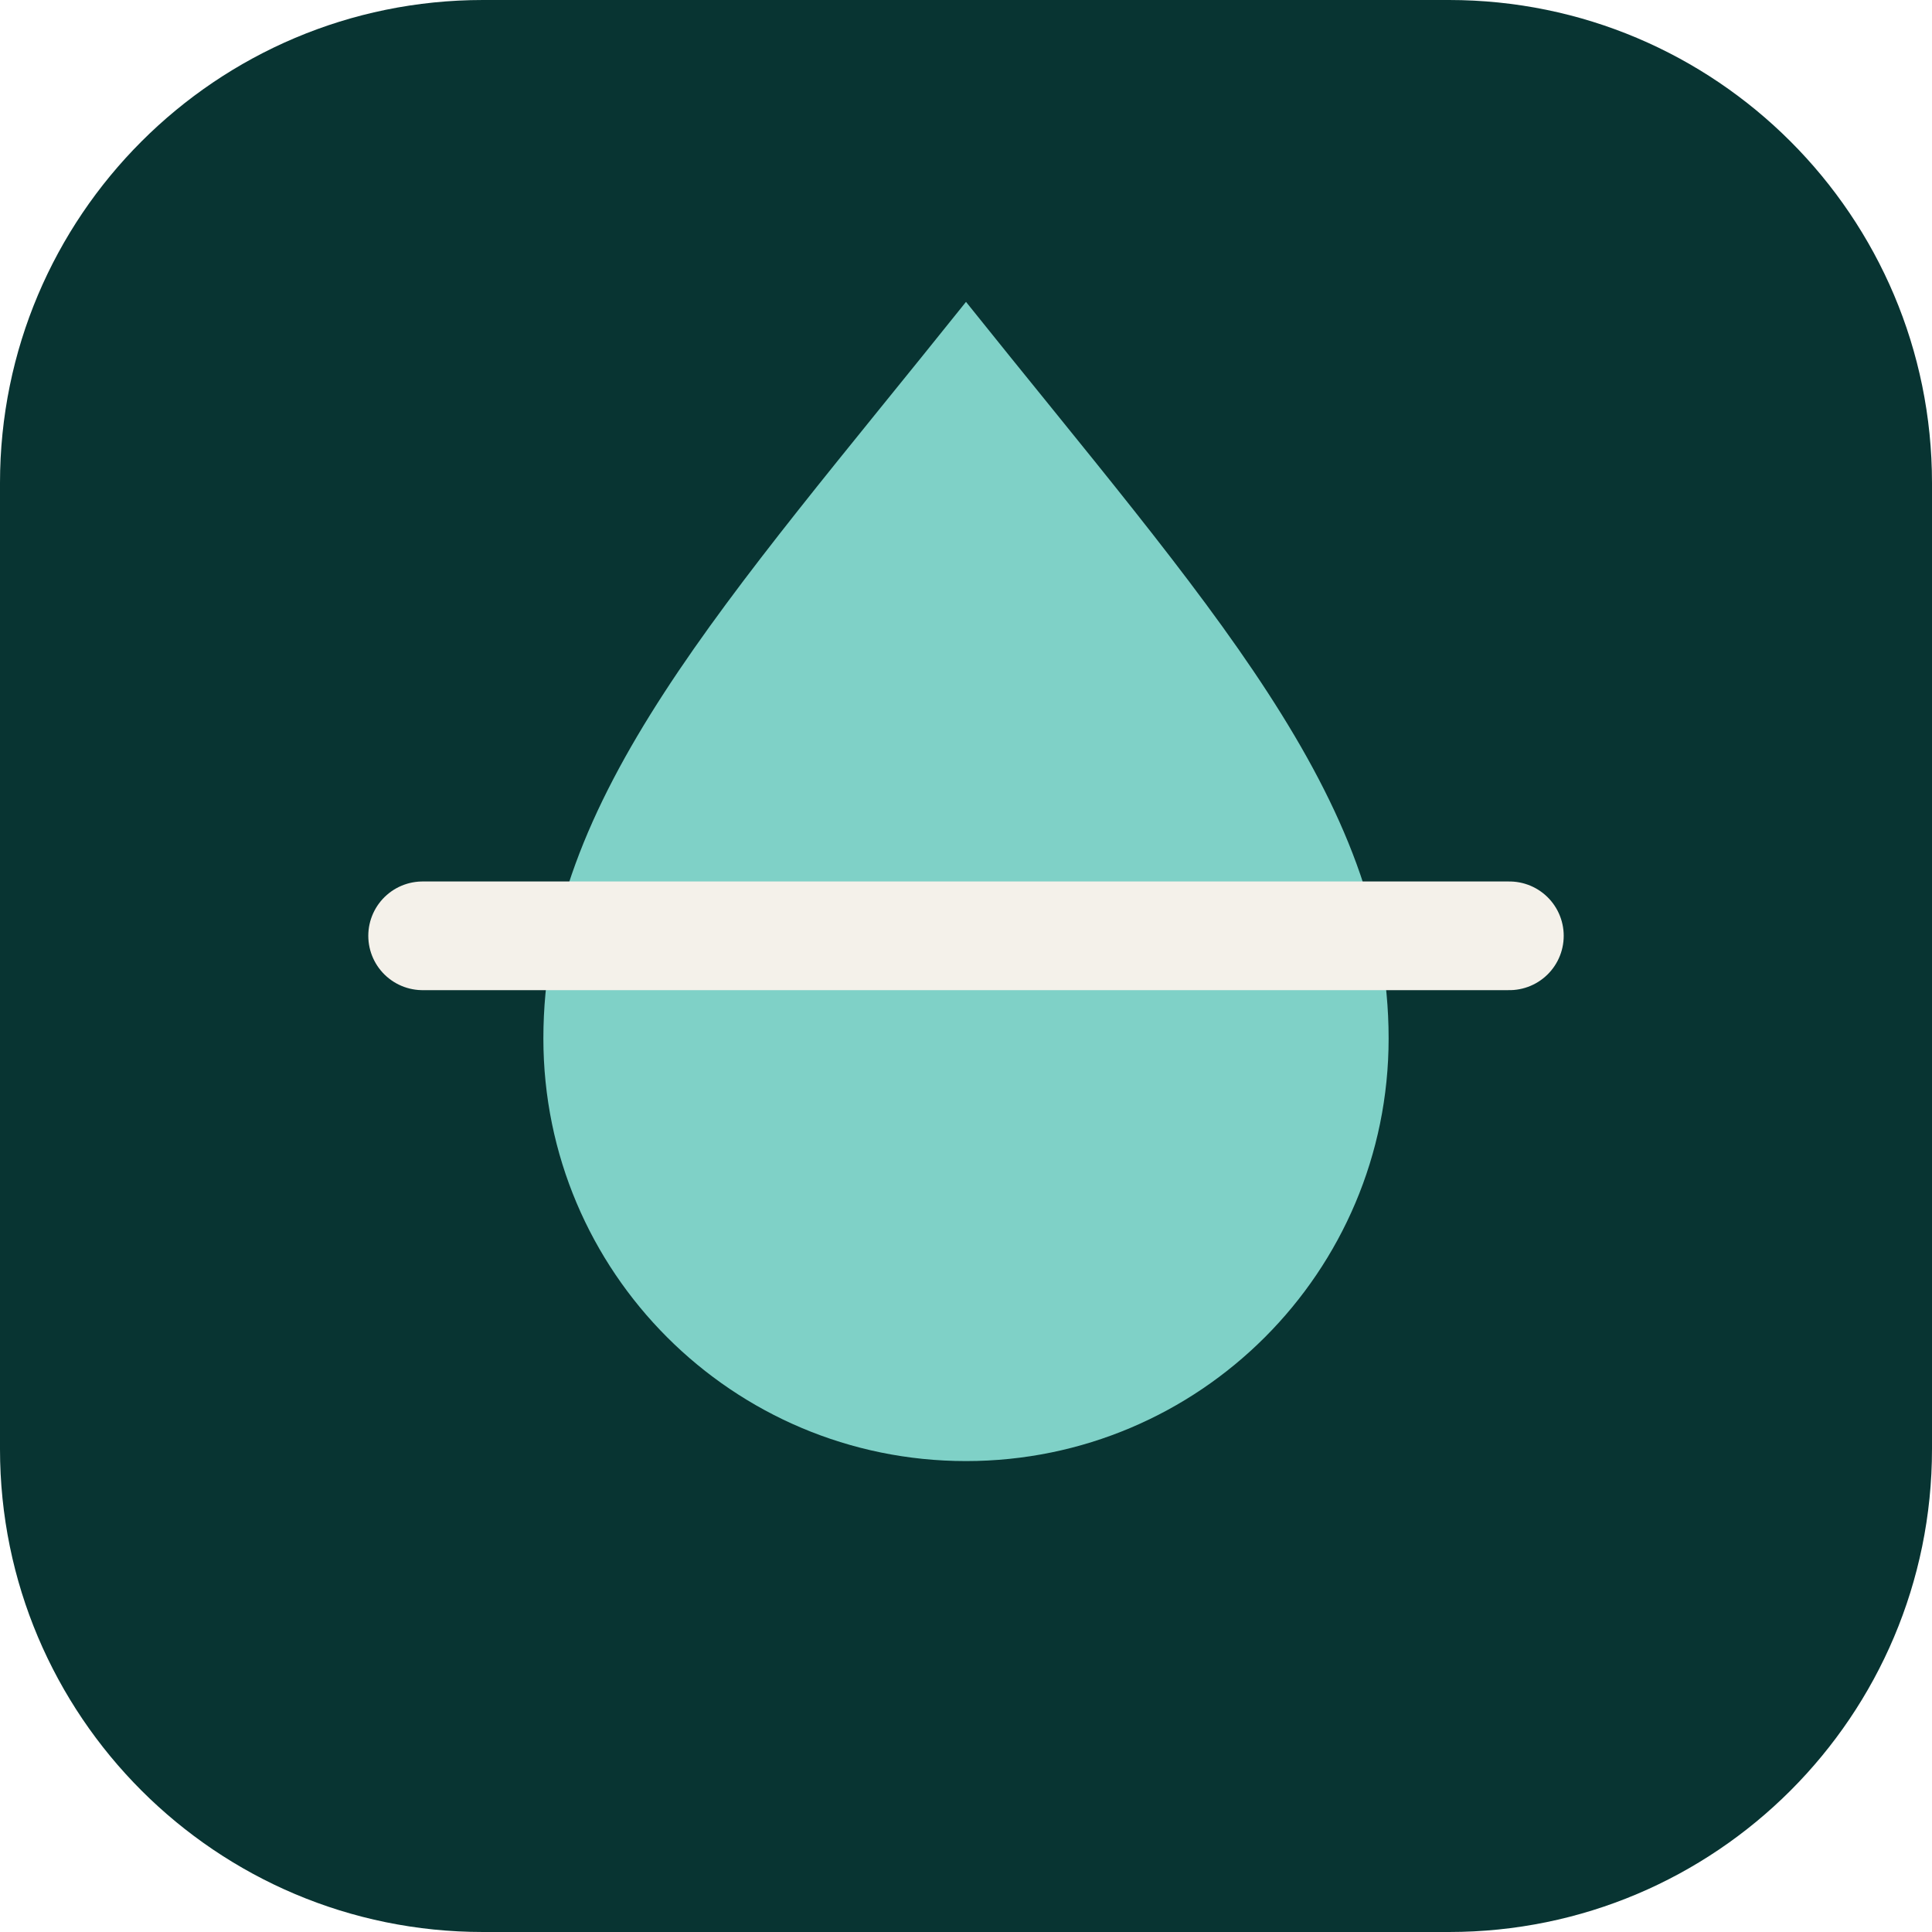
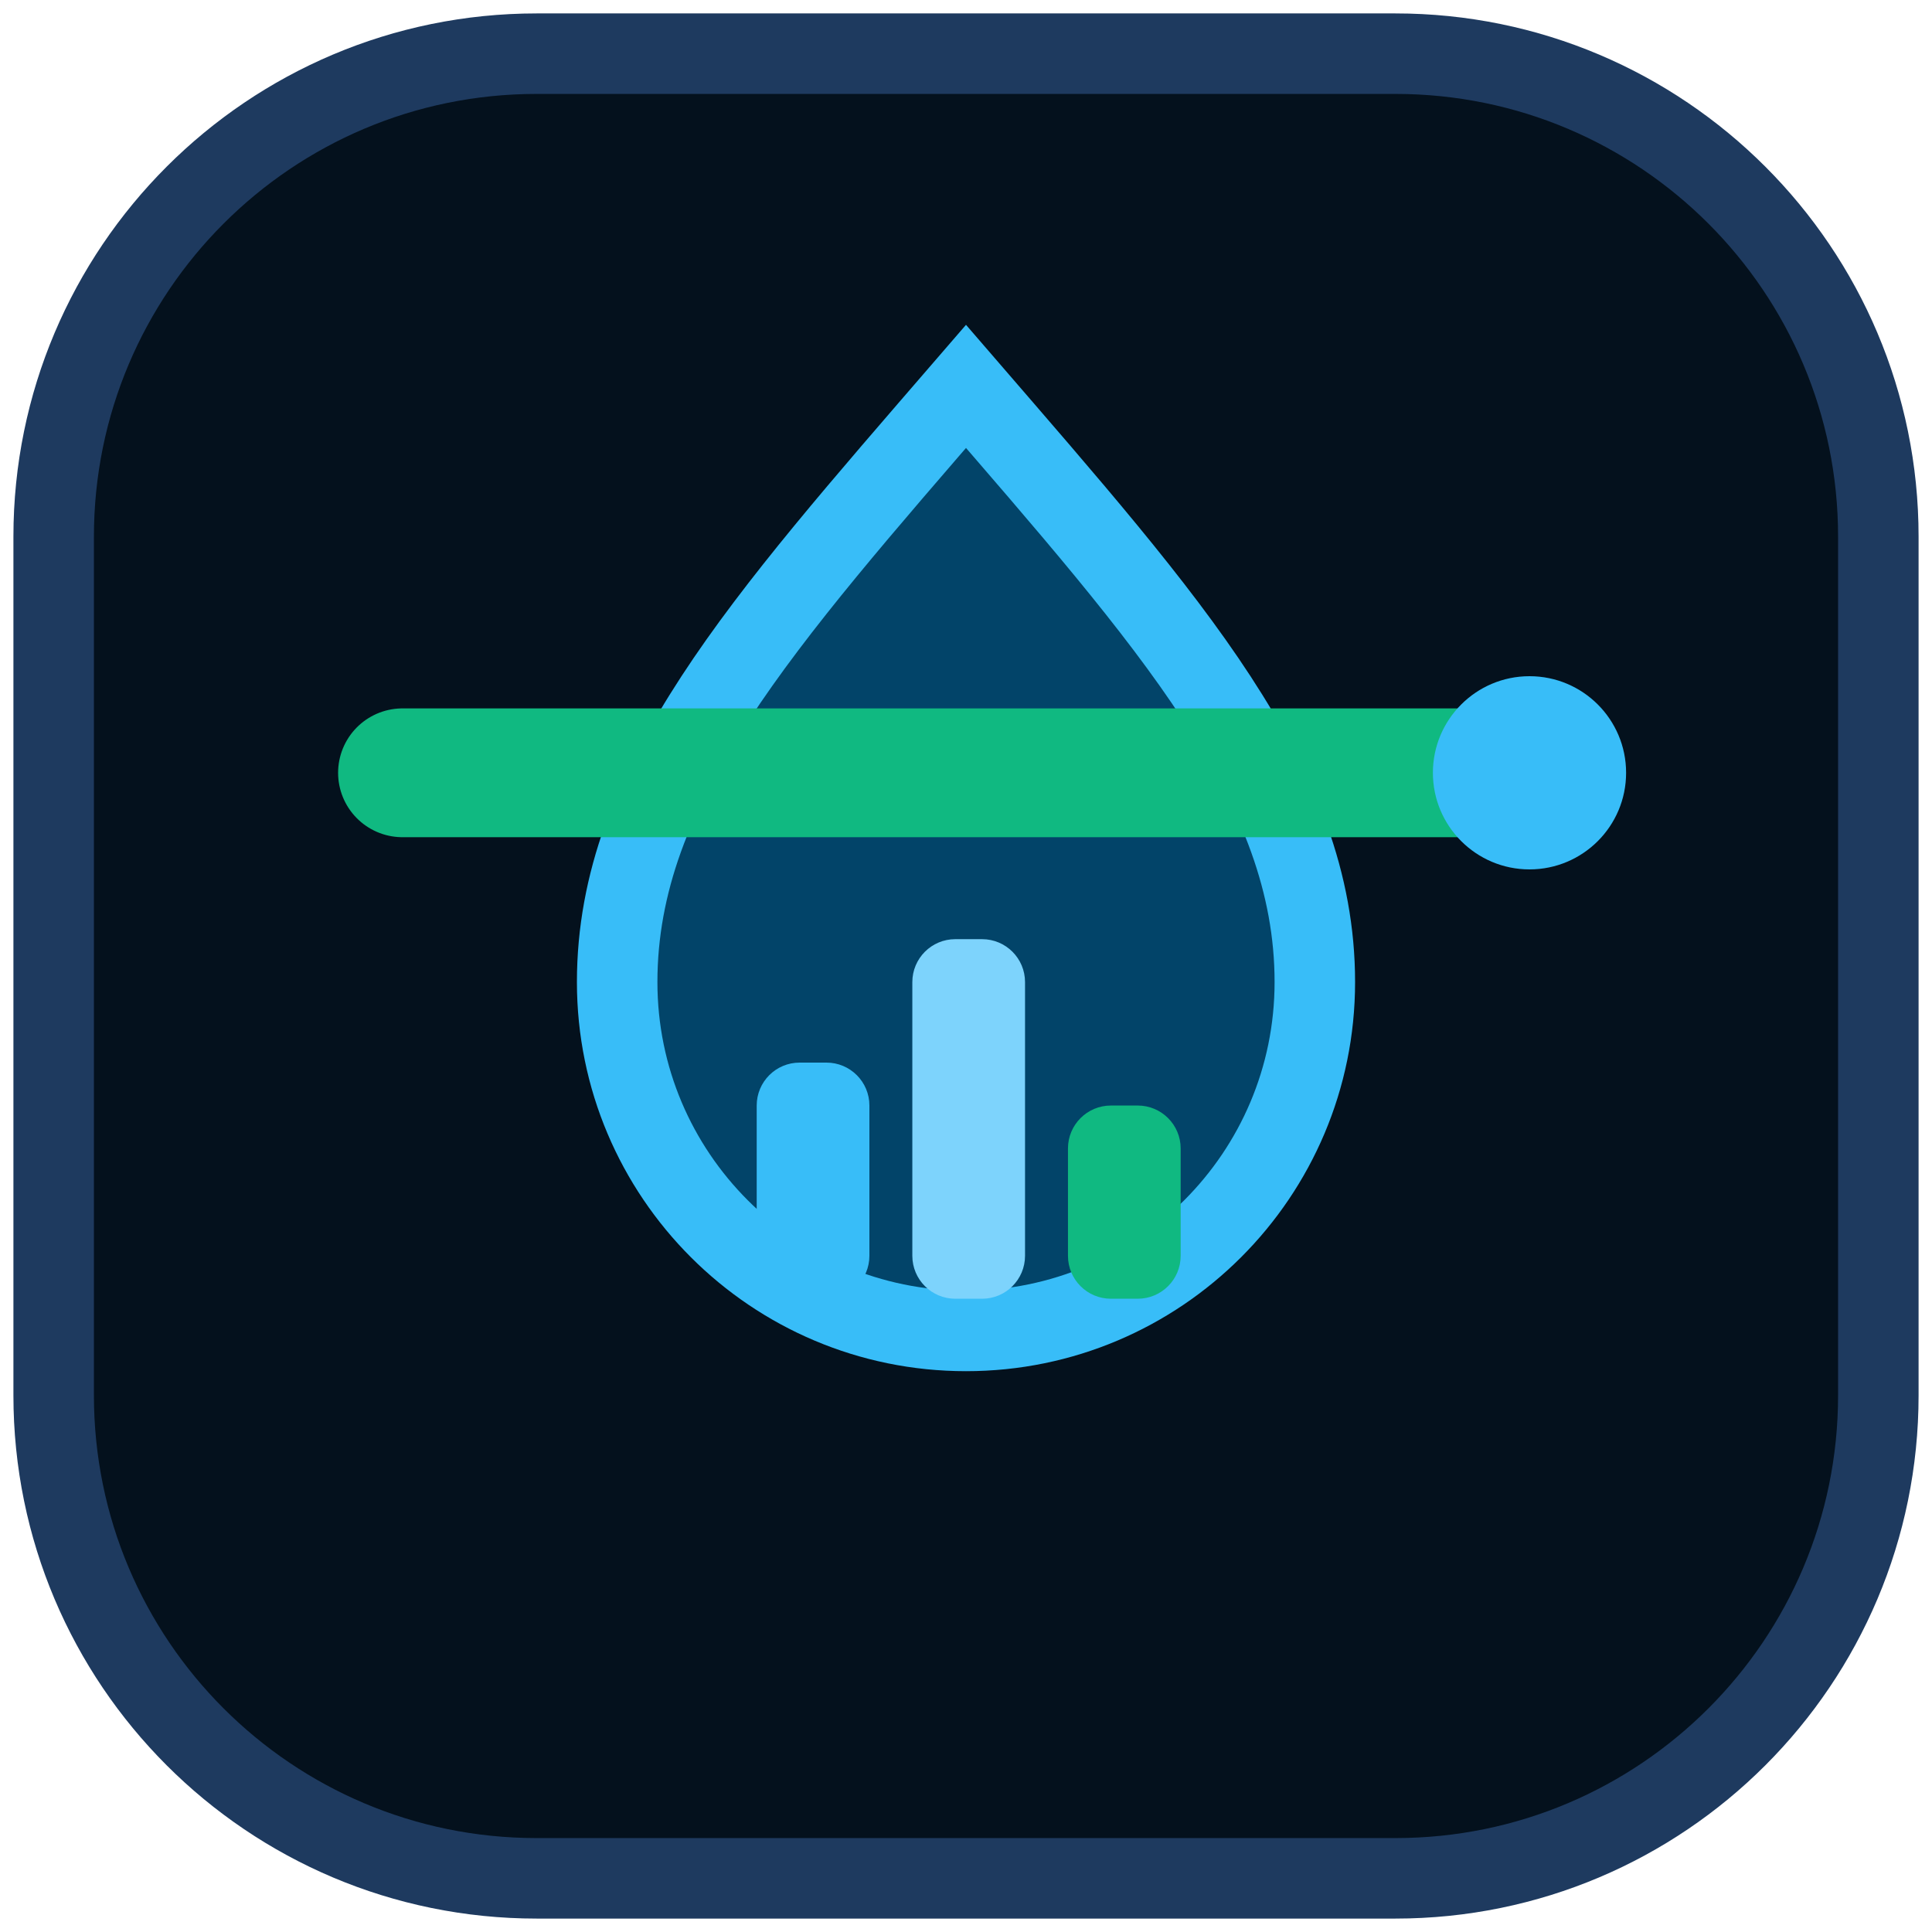
- <svg xmlns="http://www.w3.org/2000/svg" viewBox="0 0 32 32" fill="none">
-   <rect width="32" height="32" rx="8" fill="#083432" />
-   <path d="M16 5c4 5 7 8.2 7 12.2A7 7 0 1 1 9 17.2C9 13.2 12 10 16 5z" fill="#7fd1c7" />
-   <path d="M7 15.5h18" stroke="#f4f1ea" stroke-width="1.8" stroke-linecap="round" />
+ <svg xmlns="http://www.w3.org/2000/svg" viewBox="0 0 36 36">
+   <rect x="1" y="1" width="34" height="34" rx="9" fill="#04111D" stroke="#1E3A5F" stroke-width="1.5" />
+   <path d="M18 7.2c3.8 4.4 6.5 7.4 6.5 11.1a6.5 6.5 0 1 1-13 0c0-3.7 2.7-6.7 6.5-11.1Z" fill="#0284C7" fill-opacity="0.45" stroke="#38BDF8" stroke-width="1.5" />
+   <rect x="14.1" y="19.8" width="2.1" height="4.4" rx="0.8" fill="#38BDF8" />
+   <rect x="17" y="17.5" width="2.1" height="6.7" rx="0.8" fill="#7DD3FC" />
+   <rect x="19.9" y="20.6" width="2.1" height="3.6" rx="0.8" fill="#10B981" />
+   <path d="M7.5 14.4h21" stroke="#10B981" stroke-width="2.4" stroke-linecap="round" />
+   <circle cx="28.5" cy="14.4" r="1.8" fill="#38BDF8" />
</svg>
